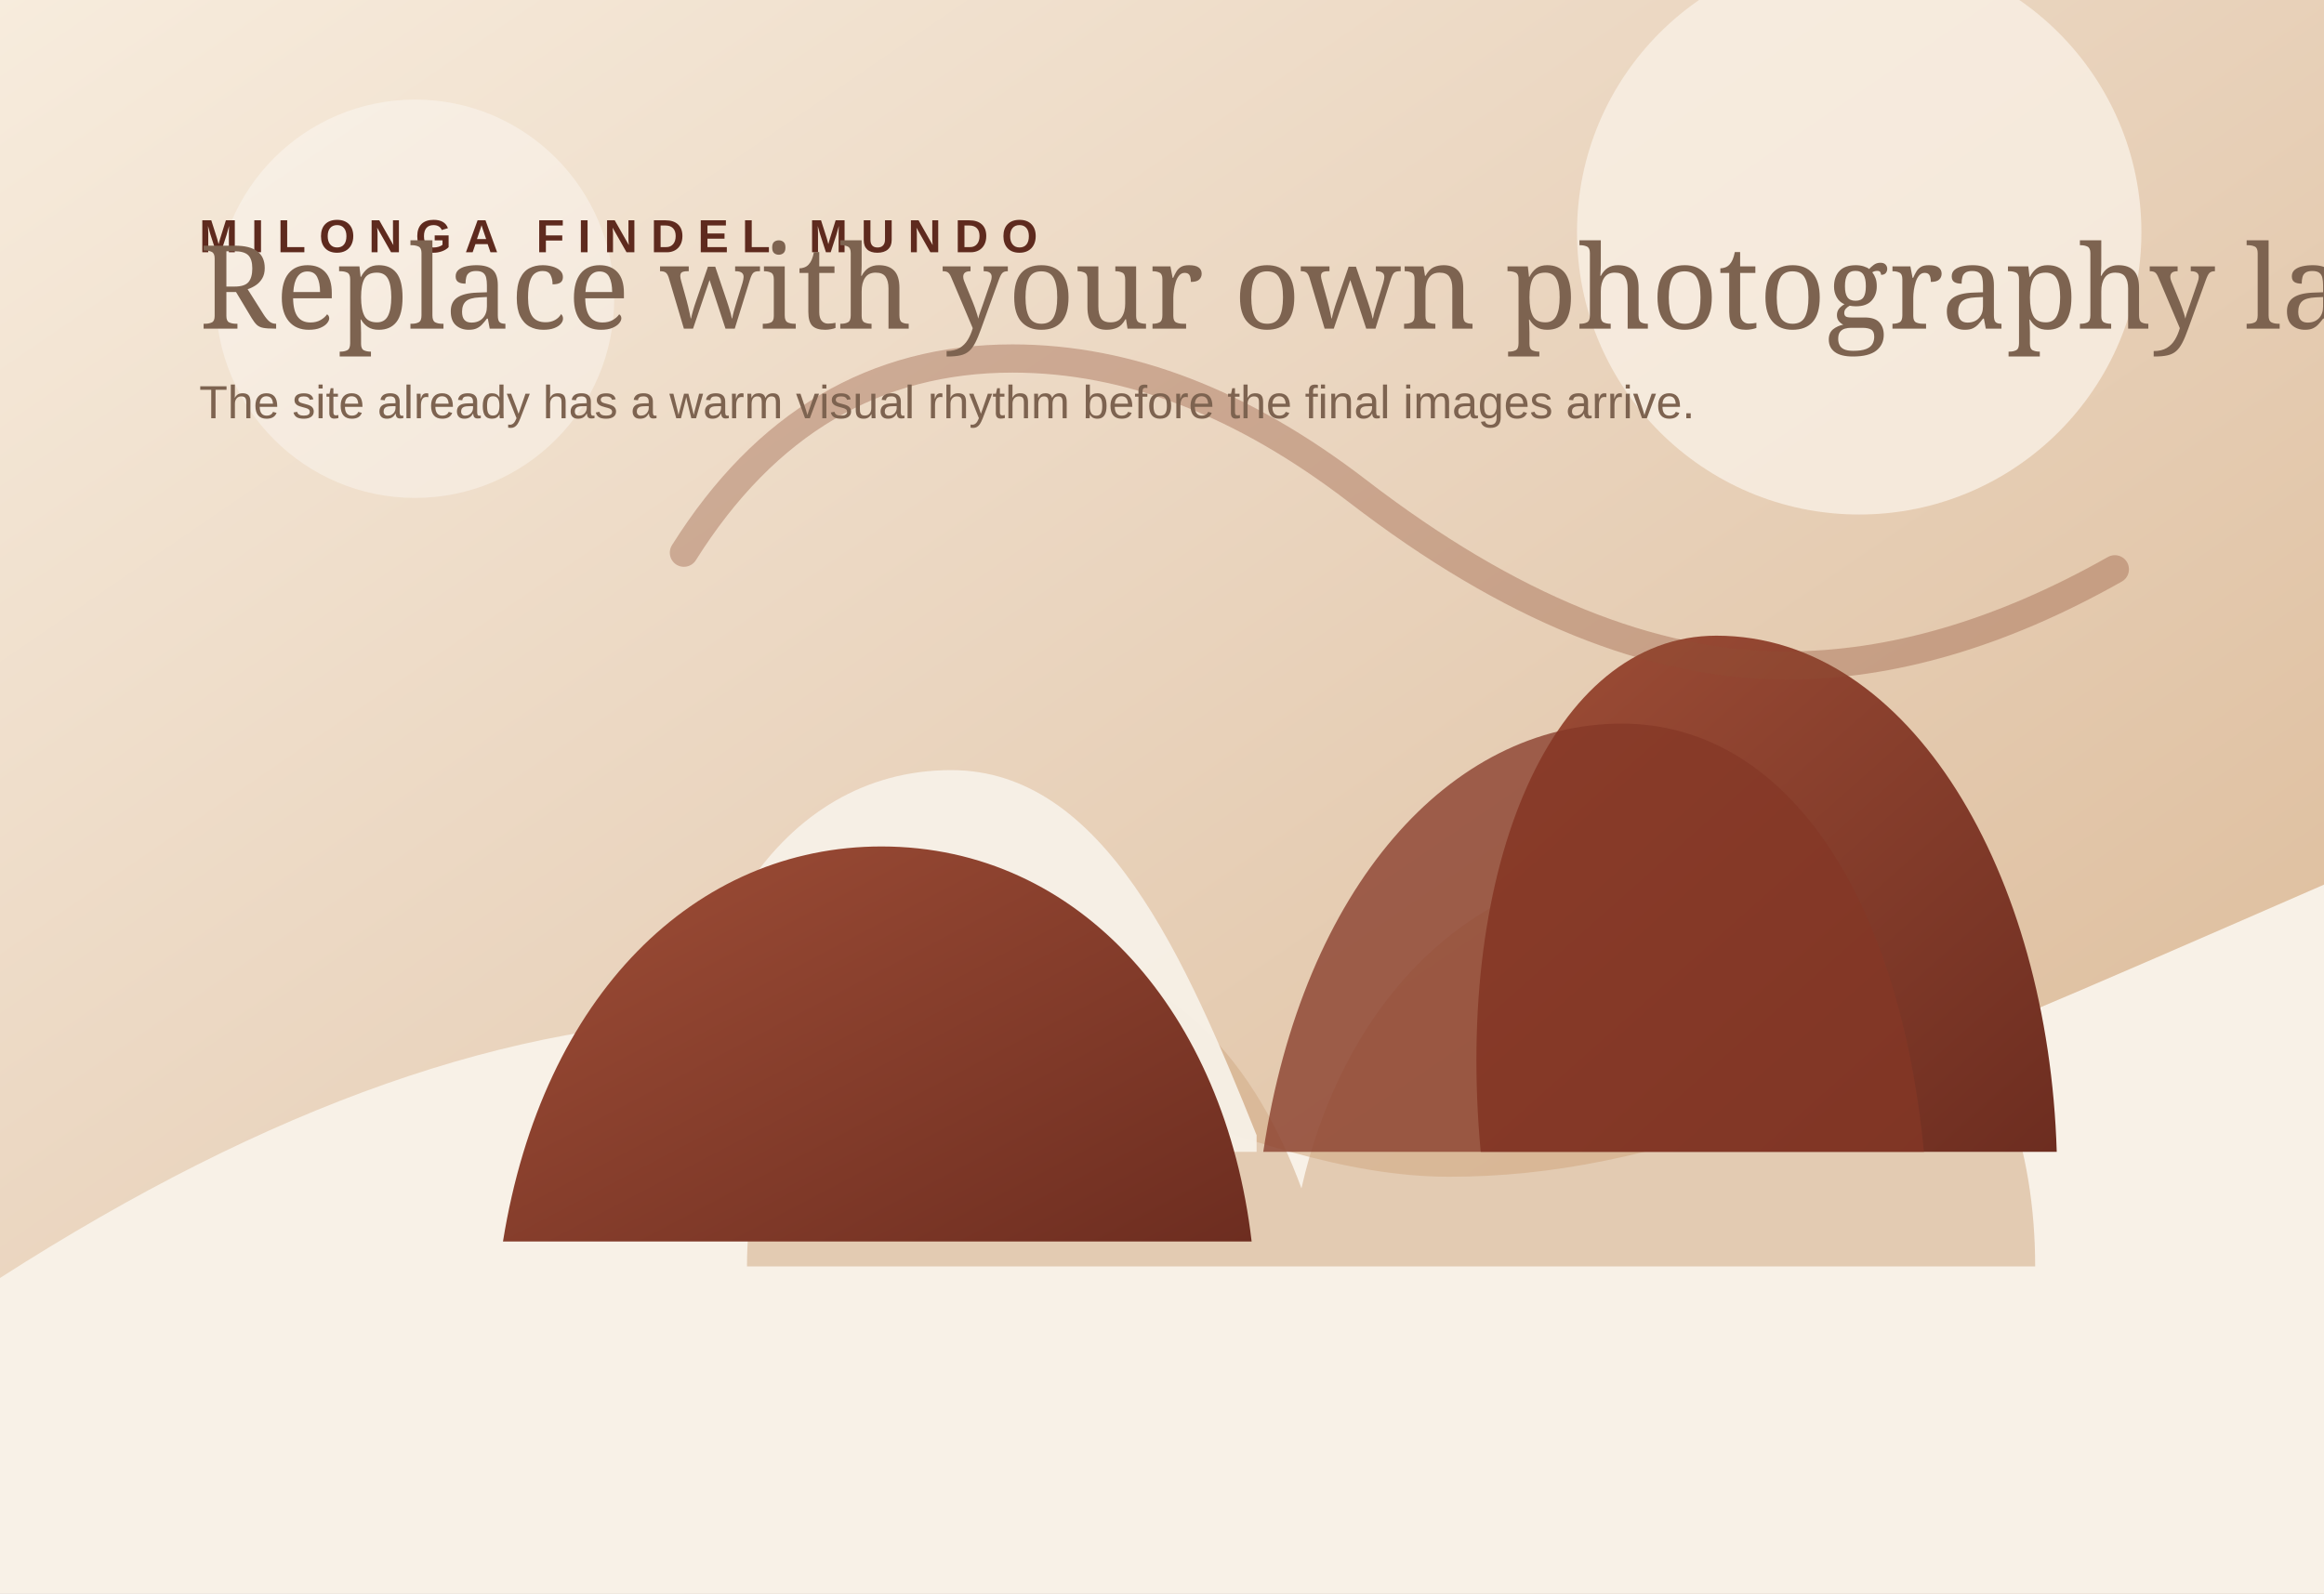
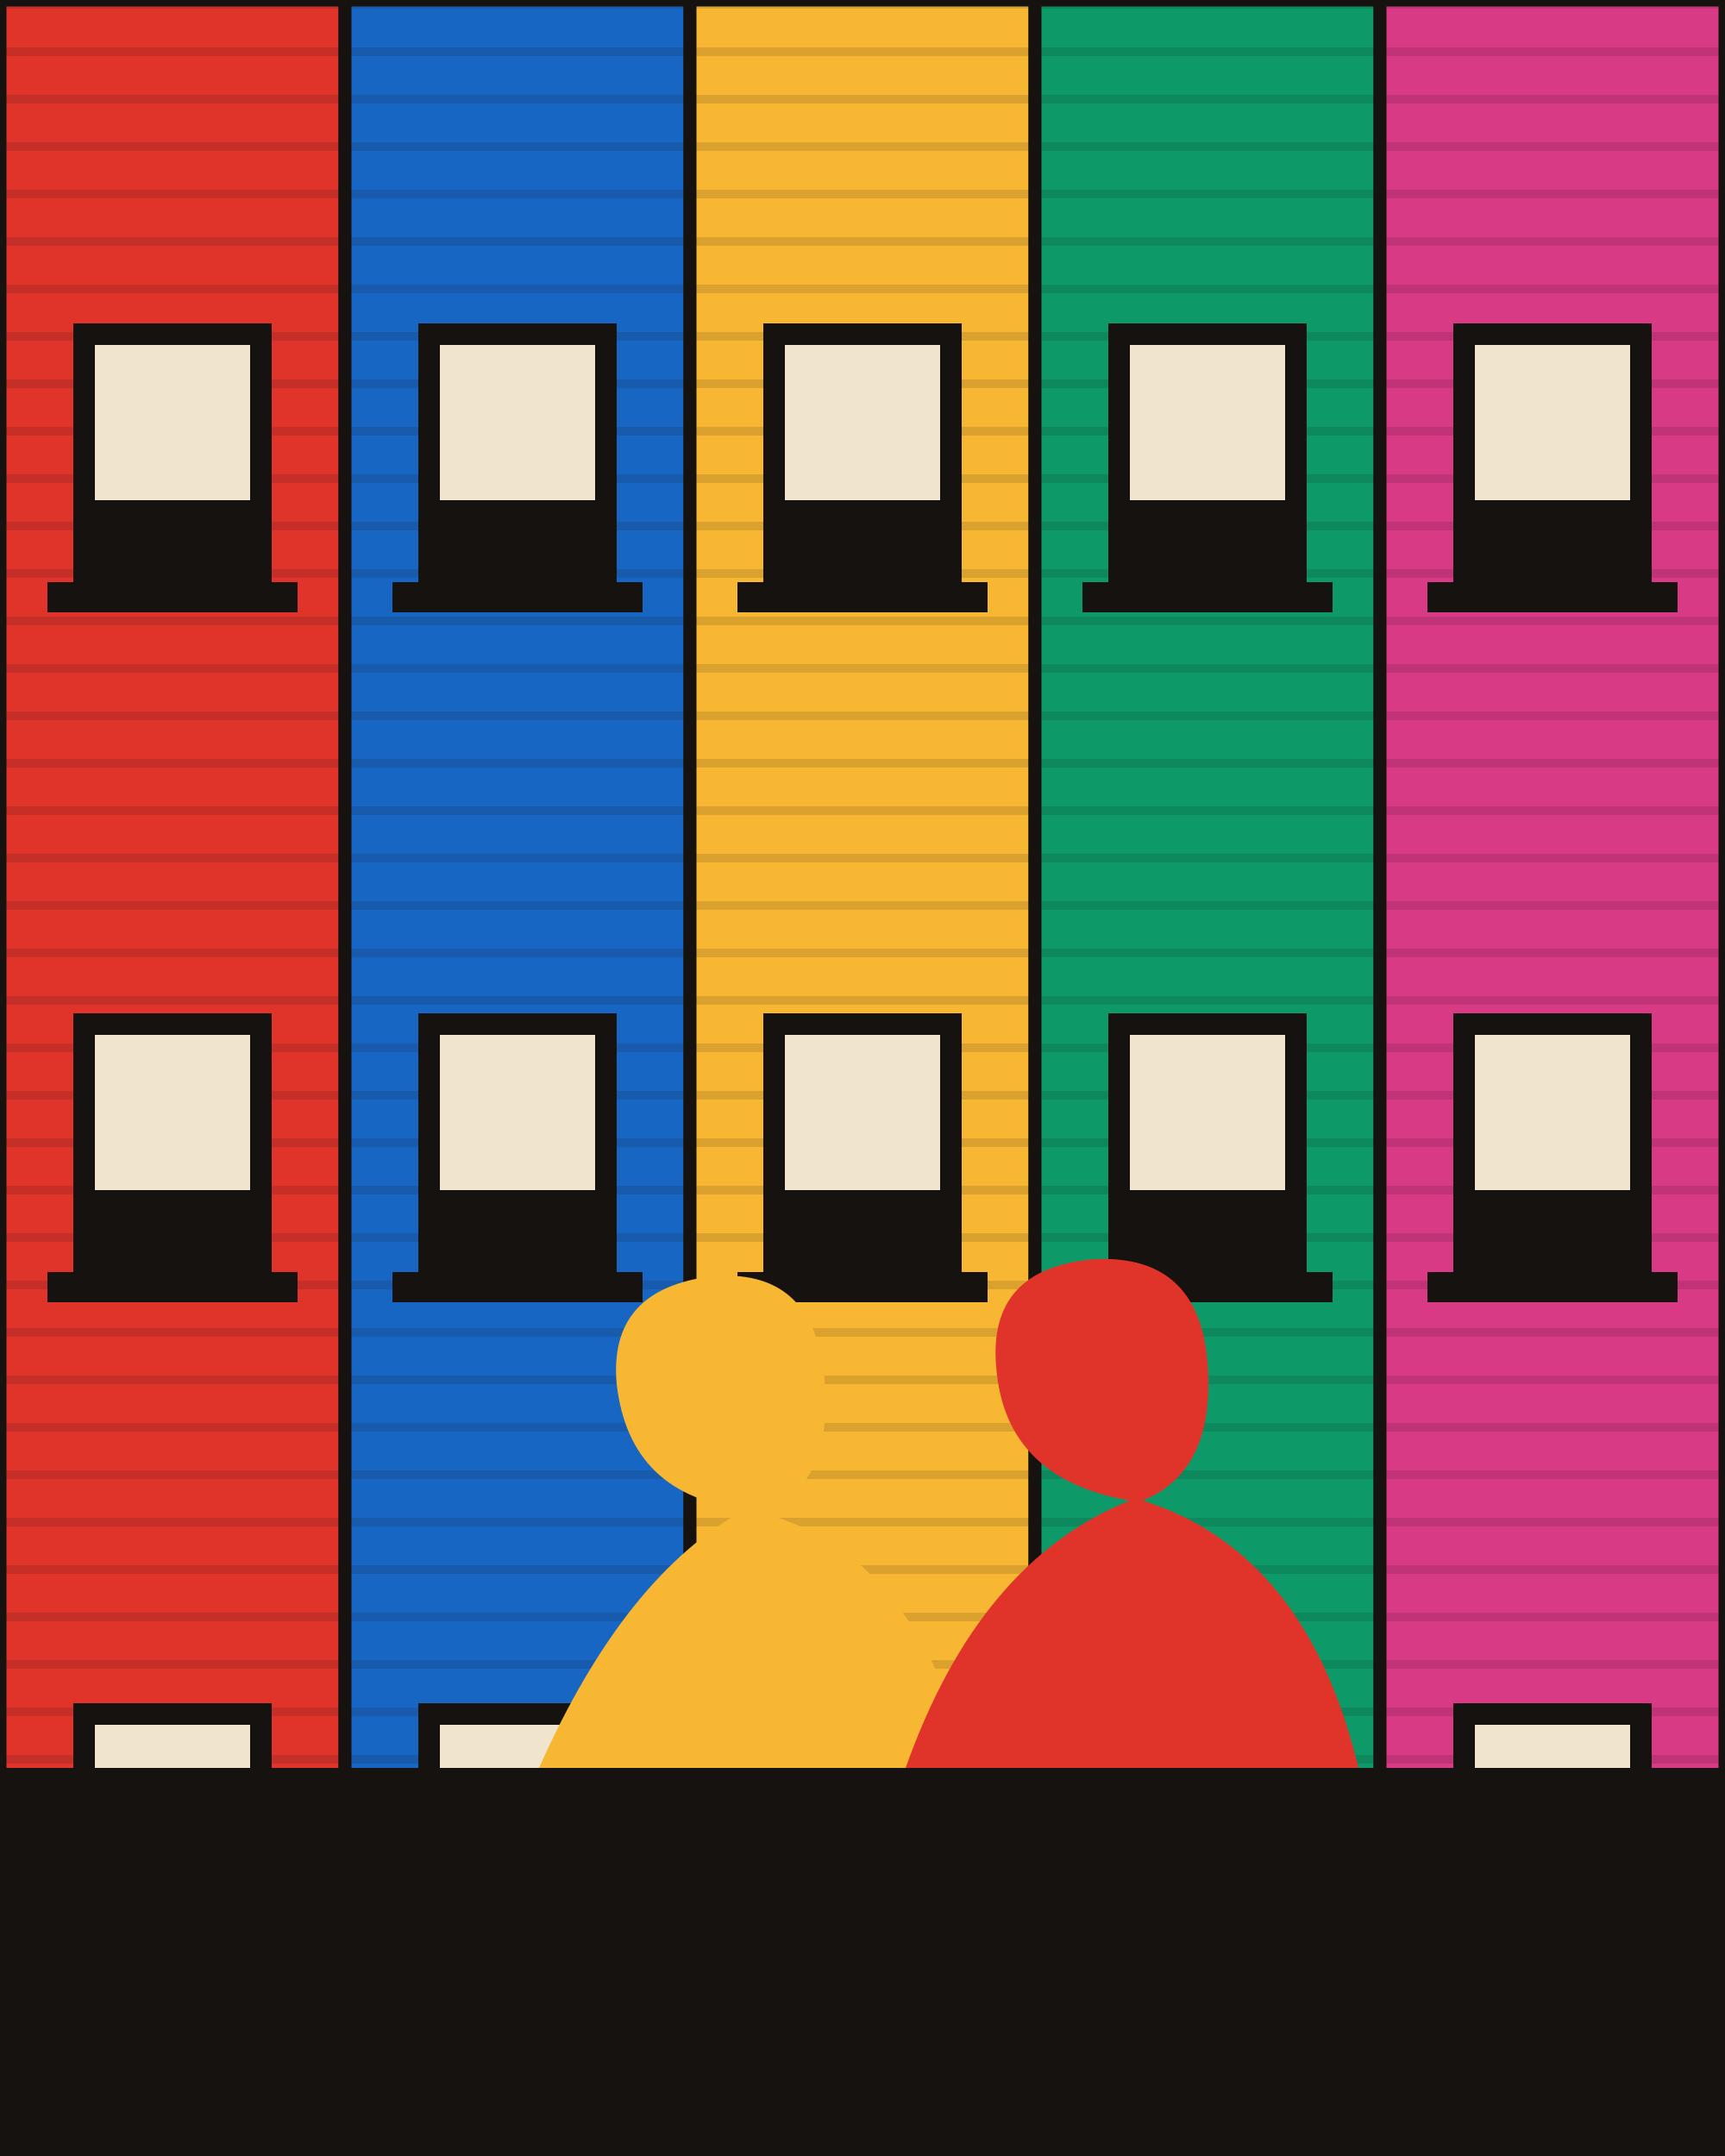
- <svg xmlns="http://www.w3.org/2000/svg" viewBox="0 0 1400 960" role="img" aria-labelledby="title desc">
-   <defs>
-     <linearGradient id="bg" x1="0%" x2="100%" y1="0%" y2="100%">
-       <stop offset="0%" stop-color="#f7ecdd" />
-       <stop offset="42%" stop-color="#ead5bf" />
-       <stop offset="100%" stop-color="#d9b590" />
-     </linearGradient>
-     <linearGradient id="figure" x1="0%" x2="100%" y1="0%" y2="100%">
-       <stop offset="0%" stop-color="#9f4e37" />
-       <stop offset="100%" stop-color="#6d2d20" />
-     </linearGradient>
-   </defs>
-   <rect width="1400" height="960" fill="url(#bg)" />
-   <circle cx="1120" cy="140" r="170" fill="#f9f0e5" opacity="0.8" />
-   <circle cx="250" cy="180" r="120" fill="#ffffff" opacity="0.35" />
-   <path d="M0 770c162-104 310-156 444-156 178 0 303 95 429 95 124 0 236-49 527-176v427H0Z" fill="#f8f1e7" />
-   <path d="M450 763c0-114 76-188 164-188 93 0 144 70 170 141 22-98 91-196 220-196 131 0 222 98 222 243H450Z" fill="#d1ab87" opacity="0.55" />
-   <path d="M757 684c-43-107-92-220-184-220-104 0-166 106-166 230h350Z" fill="#f7f0e7" opacity="0.95" />
-   <path d="M892 694c-16-172 43-311 142-311 117 0 200 144 205 311H892Z" fill="url(#figure)" />
-   <path d="M761 694c24-160 113-258 216-258 98 0 167 102 182 258H761Z" fill="#843726" opacity="0.75" />
-   <path d="M303 748c24-149 116-238 228-238 120 0 207 101 223 238H303Z" fill="url(#figure)" />
-   <path d="M412 333c49-78 115-117 198-117 70 0 139 27 208 80 91 70 177 105 258 105 63 0 129-19 198-58" fill="none" stroke="#8f4c33" stroke-linecap="round" stroke-width="17" opacity="0.35" />
-   <text x="120" y="152" fill="#5e2a1e" font-family="Manrope, Arial, sans-serif" font-size="28" font-weight="700" letter-spacing="8">MILONGA FINDEL MUNDO</text>
-   <text x="120" y="198" fill="#7d6350" font-family="Cormorant Garamond, Georgia, serif" font-size="70">Replace with your own photography later</text>
-   <text x="120" y="252" fill="#7d6350" font-family="Manrope, Arial, sans-serif" font-size="28">The site already has a warm visual rhythm before the final images arrive.</text>
+ <svg xmlns="http://www.w3.org/2000/svg" viewBox="0 0 800 1000" width="800" height="1000" role="img">
+   <rect width="800" height="1000" fill="#f0e4cd" />
+   <rect x="0" y="0" width="160" height="1000" fill="#e0342a" />
+   <rect x="0" y="0" width="160" height="4" fill="#16120f" opacity="0.13" />
+   <rect x="0" y="22" width="160" height="4" fill="#16120f" opacity="0.13" />
+   <rect x="0" y="44" width="160" height="4" fill="#16120f" opacity="0.13" />
+   <rect x="0" y="66" width="160" height="4" fill="#16120f" opacity="0.13" />
+   <rect x="0" y="88" width="160" height="4" fill="#16120f" opacity="0.13" />
+   <rect x="0" y="110" width="160" height="4" fill="#16120f" opacity="0.13" />
+   <rect x="0" y="132" width="160" height="4" fill="#16120f" opacity="0.13" />
+   <rect x="0" y="154" width="160" height="4" fill="#16120f" opacity="0.13" />
+   <rect x="0" y="176" width="160" height="4" fill="#16120f" opacity="0.13" />
+   <rect x="0" y="198" width="160" height="4" fill="#16120f" opacity="0.13" />
+   <rect x="0" y="220" width="160" height="4" fill="#16120f" opacity="0.13" />
+   <rect x="0" y="242" width="160" height="4" fill="#16120f" opacity="0.13" />
+   <rect x="0" y="264" width="160" height="4" fill="#16120f" opacity="0.13" />
+   <rect x="0" y="286" width="160" height="4" fill="#16120f" opacity="0.13" />
+   <rect x="0" y="308" width="160" height="4" fill="#16120f" opacity="0.13" />
+   <rect x="0" y="330" width="160" height="4" fill="#16120f" opacity="0.13" />
+   <rect x="0" y="352" width="160" height="4" fill="#16120f" opacity="0.13" />
+   <rect x="0" y="374" width="160" height="4" fill="#16120f" opacity="0.13" />
+   <rect x="0" y="396" width="160" height="4" fill="#16120f" opacity="0.13" />
+   <rect x="0" y="418" width="160" height="4" fill="#16120f" opacity="0.13" />
+   <rect x="0" y="440" width="160" height="4" fill="#16120f" opacity="0.13" />
+   <rect x="0" y="462" width="160" height="4" fill="#16120f" opacity="0.13" />
+   <rect x="0" y="484" width="160" height="4" fill="#16120f" opacity="0.13" />
+   <rect x="0" y="506" width="160" height="4" fill="#16120f" opacity="0.13" />
+   <rect x="0" y="528" width="160" height="4" fill="#16120f" opacity="0.13" />
+   <rect x="0" y="550" width="160" height="4" fill="#16120f" opacity="0.13" />
+   <rect x="0" y="572" width="160" height="4" fill="#16120f" opacity="0.13" />
+   <rect x="0" y="594" width="160" height="4" fill="#16120f" opacity="0.13" />
+   <rect x="0" y="616" width="160" height="4" fill="#16120f" opacity="0.13" />
+   <rect x="0" y="638" width="160" height="4" fill="#16120f" opacity="0.13" />
+   <rect x="0" y="660" width="160" height="4" fill="#16120f" opacity="0.13" />
+   <rect x="0" y="682" width="160" height="4" fill="#16120f" opacity="0.13" />
+   <rect x="0" y="704" width="160" height="4" fill="#16120f" opacity="0.13" />
+   <rect x="0" y="726" width="160" height="4" fill="#16120f" opacity="0.13" />
+   <rect x="0" y="748" width="160" height="4" fill="#16120f" opacity="0.13" />
+   <rect x="0" y="770" width="160" height="4" fill="#16120f" opacity="0.13" />
+   <rect x="0" y="792" width="160" height="4" fill="#16120f" opacity="0.13" />
+   <rect x="0" y="814" width="160" height="4" fill="#16120f" opacity="0.13" />
+   <rect x="0" y="836" width="160" height="4" fill="#16120f" opacity="0.13" />
+   <rect x="0" y="858" width="160" height="4" fill="#16120f" opacity="0.13" />
+   <rect x="0" y="880" width="160" height="4" fill="#16120f" opacity="0.13" />
+   <rect x="0" y="902" width="160" height="4" fill="#16120f" opacity="0.13" />
+   <rect x="0" y="924" width="160" height="4" fill="#16120f" opacity="0.13" />
+   <rect x="0" y="946" width="160" height="4" fill="#16120f" opacity="0.13" />
+   <rect x="0" y="968" width="160" height="4" fill="#16120f" opacity="0.13" />
+   <rect x="0" y="990" width="160" height="4" fill="#16120f" opacity="0.13" />
+   <rect x="0" y="0" width="160" height="1000" fill="none" stroke="#16120f" stroke-width="6" />
+   <rect x="160" y="0" width="160" height="1000" fill="#1866c4" />
+   <rect x="160" y="0" width="160" height="4" fill="#16120f" opacity="0.13" />
+   <rect x="160" y="22" width="160" height="4" fill="#16120f" opacity="0.13" />
+   <rect x="160" y="44" width="160" height="4" fill="#16120f" opacity="0.13" />
+   <rect x="160" y="66" width="160" height="4" fill="#16120f" opacity="0.13" />
+   <rect x="160" y="88" width="160" height="4" fill="#16120f" opacity="0.13" />
+   <rect x="160" y="110" width="160" height="4" fill="#16120f" opacity="0.13" />
+   <rect x="160" y="132" width="160" height="4" fill="#16120f" opacity="0.13" />
+   <rect x="160" y="154" width="160" height="4" fill="#16120f" opacity="0.13" />
+   <rect x="160" y="176" width="160" height="4" fill="#16120f" opacity="0.13" />
+   <rect x="160" y="198" width="160" height="4" fill="#16120f" opacity="0.13" />
+   <rect x="160" y="220" width="160" height="4" fill="#16120f" opacity="0.13" />
+   <rect x="160" y="242" width="160" height="4" fill="#16120f" opacity="0.13" />
+   <rect x="160" y="264" width="160" height="4" fill="#16120f" opacity="0.13" />
+   <rect x="160" y="286" width="160" height="4" fill="#16120f" opacity="0.13" />
+   <rect x="160" y="308" width="160" height="4" fill="#16120f" opacity="0.13" />
+   <rect x="160" y="330" width="160" height="4" fill="#16120f" opacity="0.13" />
+   <rect x="160" y="352" width="160" height="4" fill="#16120f" opacity="0.13" />
+   <rect x="160" y="374" width="160" height="4" fill="#16120f" opacity="0.13" />
+   <rect x="160" y="396" width="160" height="4" fill="#16120f" opacity="0.13" />
+   <rect x="160" y="418" width="160" height="4" fill="#16120f" opacity="0.13" />
+   <rect x="160" y="440" width="160" height="4" fill="#16120f" opacity="0.13" />
+   <rect x="160" y="462" width="160" height="4" fill="#16120f" opacity="0.13" />
+   <rect x="160" y="484" width="160" height="4" fill="#16120f" opacity="0.13" />
+   <rect x="160" y="506" width="160" height="4" fill="#16120f" opacity="0.13" />
+   <rect x="160" y="528" width="160" height="4" fill="#16120f" opacity="0.13" />
+   <rect x="160" y="550" width="160" height="4" fill="#16120f" opacity="0.13" />
+   <rect x="160" y="572" width="160" height="4" fill="#16120f" opacity="0.13" />
+   <rect x="160" y="594" width="160" height="4" fill="#16120f" opacity="0.13" />
+   <rect x="160" y="616" width="160" height="4" fill="#16120f" opacity="0.13" />
+   <rect x="160" y="638" width="160" height="4" fill="#16120f" opacity="0.13" />
+   <rect x="160" y="660" width="160" height="4" fill="#16120f" opacity="0.13" />
+   <rect x="160" y="682" width="160" height="4" fill="#16120f" opacity="0.13" />
+   <rect x="160" y="704" width="160" height="4" fill="#16120f" opacity="0.13" />
+   <rect x="160" y="726" width="160" height="4" fill="#16120f" opacity="0.13" />
+   <rect x="160" y="748" width="160" height="4" fill="#16120f" opacity="0.13" />
+   <rect x="160" y="770" width="160" height="4" fill="#16120f" opacity="0.13" />
+   <rect x="160" y="792" width="160" height="4" fill="#16120f" opacity="0.13" />
+   <rect x="160" y="814" width="160" height="4" fill="#16120f" opacity="0.13" />
+   <rect x="160" y="836" width="160" height="4" fill="#16120f" opacity="0.13" />
+   <rect x="160" y="858" width="160" height="4" fill="#16120f" opacity="0.13" />
+   <rect x="160" y="880" width="160" height="4" fill="#16120f" opacity="0.13" />
+   <rect x="160" y="902" width="160" height="4" fill="#16120f" opacity="0.13" />
+   <rect x="160" y="924" width="160" height="4" fill="#16120f" opacity="0.13" />
+   <rect x="160" y="946" width="160" height="4" fill="#16120f" opacity="0.13" />
+   <rect x="160" y="968" width="160" height="4" fill="#16120f" opacity="0.13" />
+   <rect x="160" y="990" width="160" height="4" fill="#16120f" opacity="0.13" />
+   <rect x="160" y="0" width="160" height="1000" fill="none" stroke="#16120f" stroke-width="6" />
+   <rect x="320" y="0" width="160" height="1000" fill="#f7b733" />
+   <rect x="320" y="0" width="160" height="4" fill="#16120f" opacity="0.13" />
+   <rect x="320" y="22" width="160" height="4" fill="#16120f" opacity="0.13" />
+   <rect x="320" y="44" width="160" height="4" fill="#16120f" opacity="0.13" />
+   <rect x="320" y="66" width="160" height="4" fill="#16120f" opacity="0.13" />
+   <rect x="320" y="88" width="160" height="4" fill="#16120f" opacity="0.13" />
+   <rect x="320" y="110" width="160" height="4" fill="#16120f" opacity="0.13" />
+   <rect x="320" y="132" width="160" height="4" fill="#16120f" opacity="0.13" />
+   <rect x="320" y="154" width="160" height="4" fill="#16120f" opacity="0.13" />
+   <rect x="320" y="176" width="160" height="4" fill="#16120f" opacity="0.13" />
+   <rect x="320" y="198" width="160" height="4" fill="#16120f" opacity="0.13" />
+   <rect x="320" y="220" width="160" height="4" fill="#16120f" opacity="0.13" />
+   <rect x="320" y="242" width="160" height="4" fill="#16120f" opacity="0.13" />
+   <rect x="320" y="264" width="160" height="4" fill="#16120f" opacity="0.13" />
+   <rect x="320" y="286" width="160" height="4" fill="#16120f" opacity="0.13" />
+   <rect x="320" y="308" width="160" height="4" fill="#16120f" opacity="0.13" />
+   <rect x="320" y="330" width="160" height="4" fill="#16120f" opacity="0.13" />
+   <rect x="320" y="352" width="160" height="4" fill="#16120f" opacity="0.13" />
+   <rect x="320" y="374" width="160" height="4" fill="#16120f" opacity="0.13" />
+   <rect x="320" y="396" width="160" height="4" fill="#16120f" opacity="0.13" />
+   <rect x="320" y="418" width="160" height="4" fill="#16120f" opacity="0.13" />
+   <rect x="320" y="440" width="160" height="4" fill="#16120f" opacity="0.13" />
+   <rect x="320" y="462" width="160" height="4" fill="#16120f" opacity="0.13" />
+   <rect x="320" y="484" width="160" height="4" fill="#16120f" opacity="0.13" />
+   <rect x="320" y="506" width="160" height="4" fill="#16120f" opacity="0.13" />
+   <rect x="320" y="528" width="160" height="4" fill="#16120f" opacity="0.13" />
+   <rect x="320" y="550" width="160" height="4" fill="#16120f" opacity="0.13" />
+   <rect x="320" y="572" width="160" height="4" fill="#16120f" opacity="0.13" />
+   <rect x="320" y="594" width="160" height="4" fill="#16120f" opacity="0.13" />
+   <rect x="320" y="616" width="160" height="4" fill="#16120f" opacity="0.13" />
+   <rect x="320" y="638" width="160" height="4" fill="#16120f" opacity="0.13" />
+   <rect x="320" y="660" width="160" height="4" fill="#16120f" opacity="0.13" />
+   <rect x="320" y="682" width="160" height="4" fill="#16120f" opacity="0.13" />
+   <rect x="320" y="704" width="160" height="4" fill="#16120f" opacity="0.13" />
+   <rect x="320" y="726" width="160" height="4" fill="#16120f" opacity="0.13" />
+   <rect x="320" y="748" width="160" height="4" fill="#16120f" opacity="0.13" />
+   <rect x="320" y="770" width="160" height="4" fill="#16120f" opacity="0.13" />
+   <rect x="320" y="792" width="160" height="4" fill="#16120f" opacity="0.13" />
+   <rect x="320" y="814" width="160" height="4" fill="#16120f" opacity="0.13" />
+   <rect x="320" y="836" width="160" height="4" fill="#16120f" opacity="0.13" />
+   <rect x="320" y="858" width="160" height="4" fill="#16120f" opacity="0.13" />
+   <rect x="320" y="880" width="160" height="4" fill="#16120f" opacity="0.13" />
+   <rect x="320" y="902" width="160" height="4" fill="#16120f" opacity="0.13" />
+   <rect x="320" y="924" width="160" height="4" fill="#16120f" opacity="0.13" />
+   <rect x="320" y="946" width="160" height="4" fill="#16120f" opacity="0.13" />
+   <rect x="320" y="968" width="160" height="4" fill="#16120f" opacity="0.13" />
+   <rect x="320" y="990" width="160" height="4" fill="#16120f" opacity="0.13" />
+   <rect x="320" y="0" width="160" height="1000" fill="none" stroke="#16120f" stroke-width="6" />
+   <rect x="480" y="0" width="160" height="1000" fill="#0d9a68" />
+   <rect x="480" y="0" width="160" height="4" fill="#16120f" opacity="0.13" />
+   <rect x="480" y="22" width="160" height="4" fill="#16120f" opacity="0.13" />
+   <rect x="480" y="44" width="160" height="4" fill="#16120f" opacity="0.13" />
+   <rect x="480" y="66" width="160" height="4" fill="#16120f" opacity="0.13" />
+   <rect x="480" y="88" width="160" height="4" fill="#16120f" opacity="0.13" />
+   <rect x="480" y="110" width="160" height="4" fill="#16120f" opacity="0.13" />
+   <rect x="480" y="132" width="160" height="4" fill="#16120f" opacity="0.13" />
+   <rect x="480" y="154" width="160" height="4" fill="#16120f" opacity="0.13" />
+   <rect x="480" y="176" width="160" height="4" fill="#16120f" opacity="0.13" />
+   <rect x="480" y="198" width="160" height="4" fill="#16120f" opacity="0.13" />
+   <rect x="480" y="220" width="160" height="4" fill="#16120f" opacity="0.13" />
+   <rect x="480" y="242" width="160" height="4" fill="#16120f" opacity="0.13" />
+   <rect x="480" y="264" width="160" height="4" fill="#16120f" opacity="0.13" />
+   <rect x="480" y="286" width="160" height="4" fill="#16120f" opacity="0.13" />
+   <rect x="480" y="308" width="160" height="4" fill="#16120f" opacity="0.13" />
+   <rect x="480" y="330" width="160" height="4" fill="#16120f" opacity="0.13" />
+   <rect x="480" y="352" width="160" height="4" fill="#16120f" opacity="0.13" />
+   <rect x="480" y="374" width="160" height="4" fill="#16120f" opacity="0.13" />
+   <rect x="480" y="396" width="160" height="4" fill="#16120f" opacity="0.13" />
+   <rect x="480" y="418" width="160" height="4" fill="#16120f" opacity="0.13" />
+   <rect x="480" y="440" width="160" height="4" fill="#16120f" opacity="0.13" />
+   <rect x="480" y="462" width="160" height="4" fill="#16120f" opacity="0.13" />
+   <rect x="480" y="484" width="160" height="4" fill="#16120f" opacity="0.13" />
+   <rect x="480" y="506" width="160" height="4" fill="#16120f" opacity="0.13" />
+   <rect x="480" y="528" width="160" height="4" fill="#16120f" opacity="0.13" />
+   <rect x="480" y="550" width="160" height="4" fill="#16120f" opacity="0.13" />
+   <rect x="480" y="572" width="160" height="4" fill="#16120f" opacity="0.13" />
+   <rect x="480" y="594" width="160" height="4" fill="#16120f" opacity="0.13" />
+   <rect x="480" y="616" width="160" height="4" fill="#16120f" opacity="0.13" />
+   <rect x="480" y="638" width="160" height="4" fill="#16120f" opacity="0.13" />
+   <rect x="480" y="660" width="160" height="4" fill="#16120f" opacity="0.13" />
+   <rect x="480" y="682" width="160" height="4" fill="#16120f" opacity="0.13" />
+   <rect x="480" y="704" width="160" height="4" fill="#16120f" opacity="0.13" />
+   <rect x="480" y="726" width="160" height="4" fill="#16120f" opacity="0.13" />
+   <rect x="480" y="748" width="160" height="4" fill="#16120f" opacity="0.13" />
+   <rect x="480" y="770" width="160" height="4" fill="#16120f" opacity="0.13" />
+   <rect x="480" y="792" width="160" height="4" fill="#16120f" opacity="0.13" />
+   <rect x="480" y="814" width="160" height="4" fill="#16120f" opacity="0.13" />
+   <rect x="480" y="836" width="160" height="4" fill="#16120f" opacity="0.13" />
+   <rect x="480" y="858" width="160" height="4" fill="#16120f" opacity="0.13" />
+   <rect x="480" y="880" width="160" height="4" fill="#16120f" opacity="0.13" />
+   <rect x="480" y="902" width="160" height="4" fill="#16120f" opacity="0.13" />
+   <rect x="480" y="924" width="160" height="4" fill="#16120f" opacity="0.13" />
+   <rect x="480" y="946" width="160" height="4" fill="#16120f" opacity="0.13" />
+   <rect x="480" y="968" width="160" height="4" fill="#16120f" opacity="0.13" />
+   <rect x="480" y="990" width="160" height="4" fill="#16120f" opacity="0.13" />
+   <rect x="480" y="0" width="160" height="1000" fill="none" stroke="#16120f" stroke-width="6" />
+   <rect x="640" y="0" width="160" height="1000" fill="#d93a86" />
+   <rect x="640" y="0" width="160" height="4" fill="#16120f" opacity="0.13" />
+   <rect x="640" y="22" width="160" height="4" fill="#16120f" opacity="0.13" />
+   <rect x="640" y="44" width="160" height="4" fill="#16120f" opacity="0.13" />
+   <rect x="640" y="66" width="160" height="4" fill="#16120f" opacity="0.13" />
+   <rect x="640" y="88" width="160" height="4" fill="#16120f" opacity="0.13" />
+   <rect x="640" y="110" width="160" height="4" fill="#16120f" opacity="0.13" />
+   <rect x="640" y="132" width="160" height="4" fill="#16120f" opacity="0.13" />
+   <rect x="640" y="154" width="160" height="4" fill="#16120f" opacity="0.13" />
+   <rect x="640" y="176" width="160" height="4" fill="#16120f" opacity="0.13" />
+   <rect x="640" y="198" width="160" height="4" fill="#16120f" opacity="0.13" />
+   <rect x="640" y="220" width="160" height="4" fill="#16120f" opacity="0.13" />
+   <rect x="640" y="242" width="160" height="4" fill="#16120f" opacity="0.13" />
+   <rect x="640" y="264" width="160" height="4" fill="#16120f" opacity="0.13" />
+   <rect x="640" y="286" width="160" height="4" fill="#16120f" opacity="0.13" />
+   <rect x="640" y="308" width="160" height="4" fill="#16120f" opacity="0.13" />
+   <rect x="640" y="330" width="160" height="4" fill="#16120f" opacity="0.13" />
+   <rect x="640" y="352" width="160" height="4" fill="#16120f" opacity="0.13" />
+   <rect x="640" y="374" width="160" height="4" fill="#16120f" opacity="0.13" />
+   <rect x="640" y="396" width="160" height="4" fill="#16120f" opacity="0.13" />
+   <rect x="640" y="418" width="160" height="4" fill="#16120f" opacity="0.13" />
+   <rect x="640" y="440" width="160" height="4" fill="#16120f" opacity="0.13" />
+   <rect x="640" y="462" width="160" height="4" fill="#16120f" opacity="0.13" />
+   <rect x="640" y="484" width="160" height="4" fill="#16120f" opacity="0.13" />
+   <rect x="640" y="506" width="160" height="4" fill="#16120f" opacity="0.13" />
+   <rect x="640" y="528" width="160" height="4" fill="#16120f" opacity="0.13" />
+   <rect x="640" y="550" width="160" height="4" fill="#16120f" opacity="0.13" />
+   <rect x="640" y="572" width="160" height="4" fill="#16120f" opacity="0.13" />
+   <rect x="640" y="594" width="160" height="4" fill="#16120f" opacity="0.13" />
+   <rect x="640" y="616" width="160" height="4" fill="#16120f" opacity="0.13" />
+   <rect x="640" y="638" width="160" height="4" fill="#16120f" opacity="0.13" />
+   <rect x="640" y="660" width="160" height="4" fill="#16120f" opacity="0.13" />
+   <rect x="640" y="682" width="160" height="4" fill="#16120f" opacity="0.13" />
+   <rect x="640" y="704" width="160" height="4" fill="#16120f" opacity="0.13" />
+   <rect x="640" y="726" width="160" height="4" fill="#16120f" opacity="0.13" />
+   <rect x="640" y="748" width="160" height="4" fill="#16120f" opacity="0.13" />
+   <rect x="640" y="770" width="160" height="4" fill="#16120f" opacity="0.13" />
+   <rect x="640" y="792" width="160" height="4" fill="#16120f" opacity="0.13" />
+   <rect x="640" y="814" width="160" height="4" fill="#16120f" opacity="0.13" />
+   <rect x="640" y="836" width="160" height="4" fill="#16120f" opacity="0.13" />
+   <rect x="640" y="858" width="160" height="4" fill="#16120f" opacity="0.13" />
+   <rect x="640" y="880" width="160" height="4" fill="#16120f" opacity="0.13" />
+   <rect x="640" y="902" width="160" height="4" fill="#16120f" opacity="0.13" />
+   <rect x="640" y="924" width="160" height="4" fill="#16120f" opacity="0.13" />
+   <rect x="640" y="946" width="160" height="4" fill="#16120f" opacity="0.13" />
+   <rect x="640" y="968" width="160" height="4" fill="#16120f" opacity="0.13" />
+   <rect x="640" y="990" width="160" height="4" fill="#16120f" opacity="0.13" />
+   <rect x="640" y="0" width="160" height="1000" fill="none" stroke="#16120f" stroke-width="6" />
+   <rect x="34" y="150" width="92" height="120" fill="#16120f" />
+   <rect x="44" y="160" width="72" height="72" fill="#f0e4cd" />
+   <rect x="22" y="270" width="116" height="14" fill="#16120f" />
+   <rect x="34" y="470" width="92" height="120" fill="#16120f" />
+   <rect x="44" y="480" width="72" height="72" fill="#f0e4cd" />
+   <rect x="22" y="590" width="116" height="14" fill="#16120f" />
+   <rect x="34" y="790" width="92" height="120" fill="#16120f" />
+   <rect x="44" y="800" width="72" height="72" fill="#f0e4cd" />
+   <rect x="22" y="910" width="116" height="14" fill="#16120f" />
+   <rect x="194" y="150" width="92" height="120" fill="#16120f" />
+   <rect x="204" y="160" width="72" height="72" fill="#f0e4cd" />
+   <rect x="182" y="270" width="116" height="14" fill="#16120f" />
+   <rect x="194" y="470" width="92" height="120" fill="#16120f" />
+   <rect x="204" y="480" width="72" height="72" fill="#f0e4cd" />
+   <rect x="182" y="590" width="116" height="14" fill="#16120f" />
+   <rect x="194" y="790" width="92" height="120" fill="#16120f" />
+   <rect x="204" y="800" width="72" height="72" fill="#f0e4cd" />
+   <rect x="182" y="910" width="116" height="14" fill="#16120f" />
+   <rect x="354" y="150" width="92" height="120" fill="#16120f" />
+   <rect x="364" y="160" width="72" height="72" fill="#f0e4cd" />
+   <rect x="342" y="270" width="116" height="14" fill="#16120f" />
+   <rect x="354" y="470" width="92" height="120" fill="#16120f" />
+   <rect x="364" y="480" width="72" height="72" fill="#f0e4cd" />
+   <rect x="342" y="590" width="116" height="14" fill="#16120f" />
+   <rect x="354" y="790" width="92" height="120" fill="#16120f" />
+   <rect x="364" y="800" width="72" height="72" fill="#f0e4cd" />
+   <rect x="342" y="910" width="116" height="14" fill="#16120f" />
+   <rect x="514" y="150" width="92" height="120" fill="#16120f" />
+   <rect x="524" y="160" width="72" height="72" fill="#f0e4cd" />
+   <rect x="502" y="270" width="116" height="14" fill="#16120f" />
+   <rect x="514" y="470" width="92" height="120" fill="#16120f" />
+   <rect x="524" y="480" width="72" height="72" fill="#f0e4cd" />
+   <rect x="502" y="590" width="116" height="14" fill="#16120f" />
+   <rect x="514" y="790" width="92" height="120" fill="#16120f" />
+   <rect x="524" y="800" width="72" height="72" fill="#f0e4cd" />
+   <rect x="502" y="910" width="116" height="14" fill="#16120f" />
+   <rect x="674" y="150" width="92" height="120" fill="#16120f" />
+   <rect x="684" y="160" width="72" height="72" fill="#f0e4cd" />
+   <rect x="662" y="270" width="116" height="14" fill="#16120f" />
+   <rect x="674" y="470" width="92" height="120" fill="#16120f" />
+   <rect x="684" y="480" width="72" height="72" fill="#f0e4cd" />
+   <rect x="662" y="590" width="116" height="14" fill="#16120f" />
+   <rect x="674" y="790" width="92" height="120" fill="#16120f" />
+   <rect x="684" y="800" width="72" height="72" fill="#f0e4cd" />
+   <rect x="662" y="910" width="116" height="14" fill="#16120f" />
+   <rect x="0" y="820" width="800" height="180" fill="#16120f" />
+   <path d="M250 820 q40-90 96-120 q-54-6-60-58 q-4-44 44-50 q46-4 52 44 q6 52-28 66 q70 18 96 118 z" fill="#f7b733" />
+   <path d="M420 820 q34-96 104-124 q-58-10-62-62 q-4-46 46-50 q48-2 52 48 q4 50-30 64 q76 24 100 124 z" fill="#e0342a" />
</svg>
